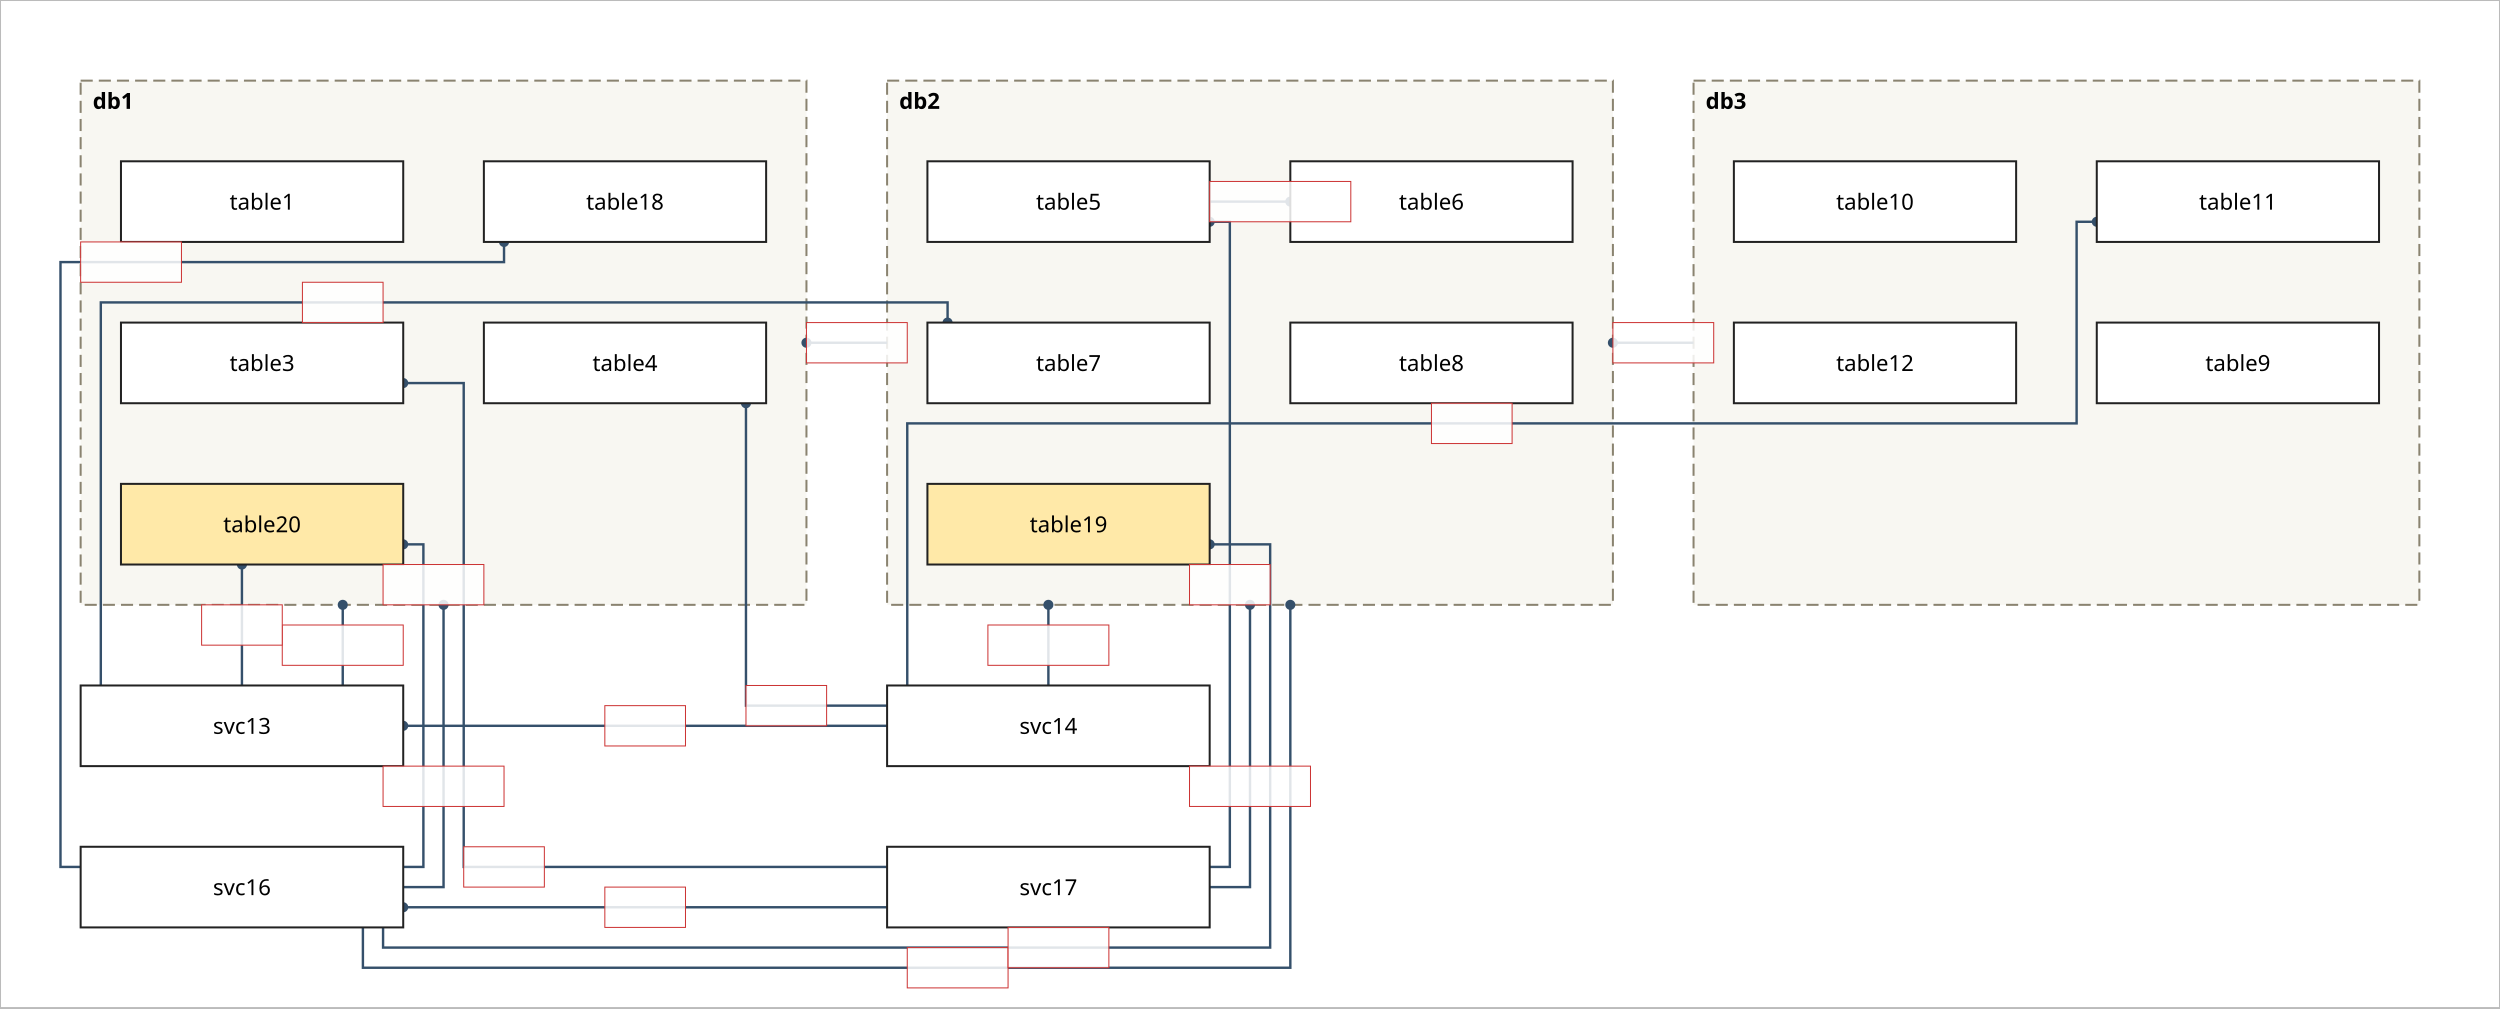
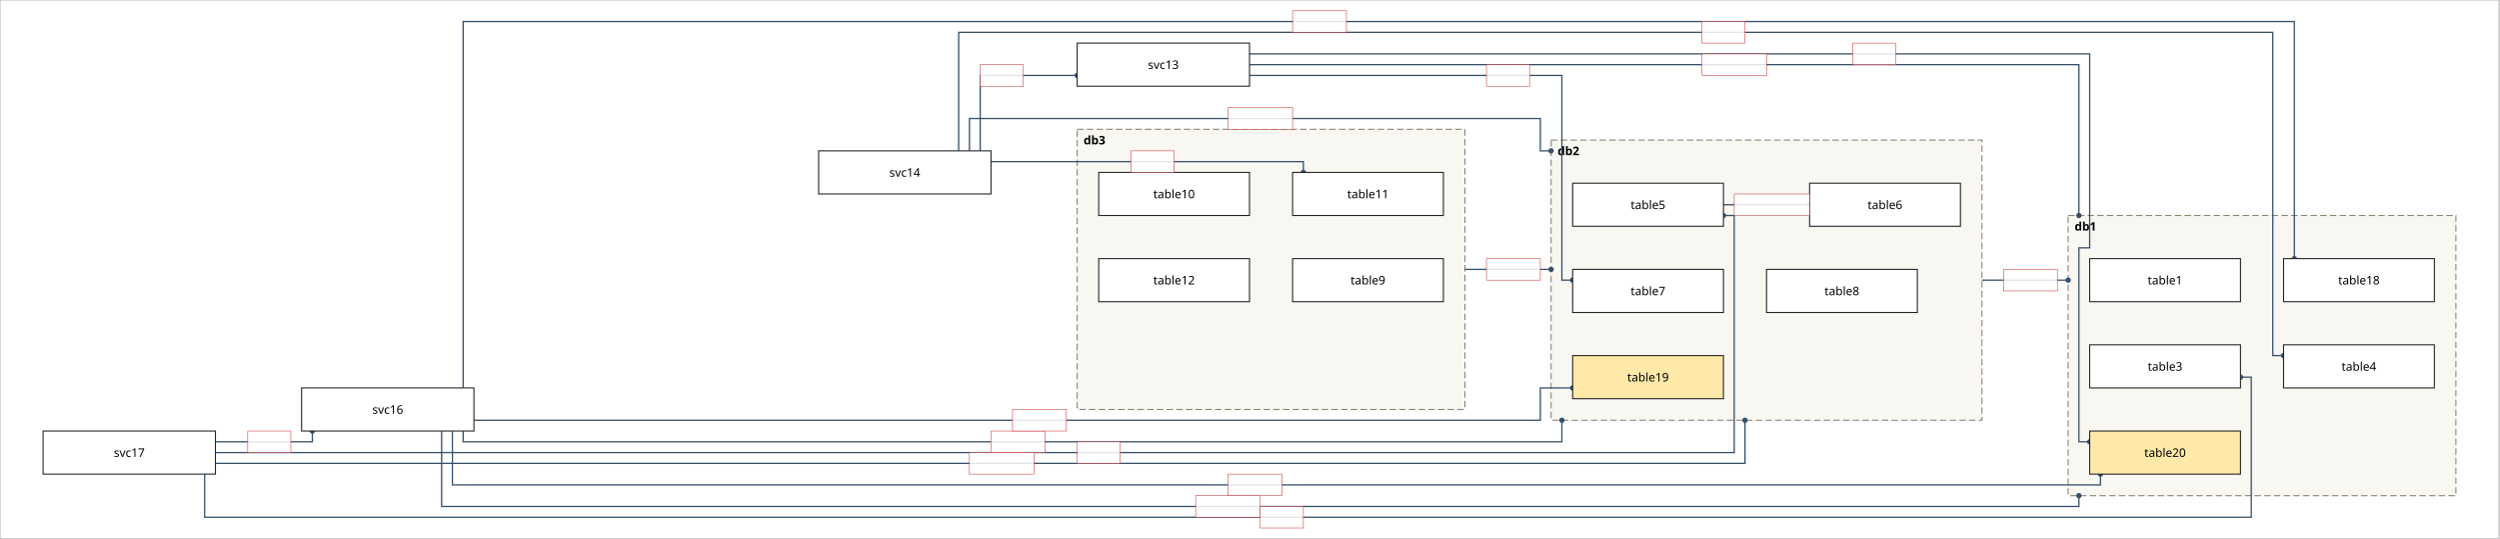
- <svg xmlns="http://www.w3.org/2000/svg" width="1240" height="500" viewBox="0 0 1240 500" font-family="sans-serif" font-size="11">
+ <svg xmlns="http://www.w3.org/2000/svg" width="2320" height="500" viewBox="0 0 2320 500" font-family="sans-serif" font-size="11">
  <rect width="100%" height="100%" fill="#fff" stroke="#bbb" />
-   <rect x="40" y="40" width="360" height="260" fill="#f3f1ea" fill-opacity="0.6" stroke="#8a8370" stroke-dasharray="6 3" />
-   <text x="46" y="54" font-weight="bold">db1</text>
-   <rect x="440" y="40" width="360" height="260" fill="#f3f1ea" fill-opacity="0.6" stroke="#8a8370" stroke-dasharray="6 3" />
-   <text x="446" y="54" font-weight="bold">db2</text>
-   <rect x="840" y="40" width="360" height="260" fill="#f3f1ea" fill-opacity="0.6" stroke="#8a8370" stroke-dasharray="6 3" />
-   <text x="846" y="54" font-weight="bold">db3</text>
-   <polyline points="600,100 640,100" fill="none" stroke="#35506b" stroke-width="1.2" />
-   <circle cx="640" cy="100" r="2.5" fill="#35506b" />
-   <polyline points="440,170 400,170" fill="none" stroke="#35506b" stroke-width="1.2" />
-   <circle cx="400" cy="170" r="2.5" fill="#35506b" />
-   <polyline points="840,170 800,170" fill="none" stroke="#35506b" stroke-width="1.2" />
-   <circle cx="800" cy="170" r="2.5" fill="#35506b" />
-   <polyline points="170,340 170,300" fill="none" stroke="#35506b" stroke-width="1.2" />
-   <circle cx="170" cy="300" r="2.5" fill="#35506b" />
-   <polyline points="120,340 120,280" fill="none" stroke="#35506b" stroke-width="1.2" />
-   <circle cx="120" cy="280" r="2.5" fill="#35506b" />
-   <polyline points="50,340 50,150 470,150 470,160" fill="none" stroke="#35506b" stroke-width="1.2" />
-   <circle cx="470" cy="160" r="2.5" fill="#35506b" />
-   <polyline points="440,350 370,350 370,200" fill="none" stroke="#35506b" stroke-width="1.2" />
-   <circle cx="370" cy="200" r="2.5" fill="#35506b" />
-   <polyline points="520,340 520,300" fill="none" stroke="#35506b" stroke-width="1.2" />
-   <circle cx="520" cy="300" r="2.5" fill="#35506b" />
-   <polyline points="450,340 450,210 1030,210 1030,110 1040,110" fill="none" stroke="#35506b" stroke-width="1.2" />
-   <circle cx="1040" cy="110" r="2.5" fill="#35506b" />
-   <polyline points="440,360 200,360" fill="none" stroke="#35506b" stroke-width="1.2" />
-   <circle cx="200" cy="360" r="2.5" fill="#35506b" />
-   <polyline points="200,440 220,440 220,300" fill="none" stroke="#35506b" stroke-width="1.2" />
-   <circle cx="220" cy="300" r="2.5" fill="#35506b" />
-   <polyline points="40,430 30,430 30,130 250,130 250,120" fill="none" stroke="#35506b" stroke-width="1.2" />
-   <circle cx="250" cy="120" r="2.5" fill="#35506b" />
-   <polyline points="200,430 210,430 210,270 200,270" fill="none" stroke="#35506b" stroke-width="1.2" />
-   <circle cx="200" cy="270" r="2.5" fill="#35506b" />
-   <polyline points="180,460 180,480 640,480 640,300" fill="none" stroke="#35506b" stroke-width="1.2" />
-   <circle cx="640" cy="300" r="2.5" fill="#35506b" />
-   <polyline points="190,460 190,470 630,470 630,270 600,270" fill="none" stroke="#35506b" stroke-width="1.2" />
-   <circle cx="600" cy="270" r="2.5" fill="#35506b" />
-   <polyline points="440,430 230,430 230,190 200,190" fill="none" stroke="#35506b" stroke-width="1.2" />
-   <circle cx="200" cy="190" r="2.5" fill="#35506b" />
-   <polyline points="600,440 620,440 620,300" fill="none" stroke="#35506b" stroke-width="1.2" />
-   <circle cx="620" cy="300" r="2.5" fill="#35506b" />
-   <polyline points="600,430 610,430 610,110 600,110" fill="none" stroke="#35506b" stroke-width="1.2" />
-   <circle cx="600" cy="110" r="2.5" fill="#35506b" />
-   <polyline points="440,450 200,450" fill="none" stroke="#35506b" stroke-width="1.2" />
-   <circle cx="200" cy="450" r="2.5" fill="#35506b" />
-   <rect x="60" y="80" width="140" height="40" fill="#fff" stroke="#222" />
-   <text x="130" y="104" text-anchor="middle">table1</text>
-   <rect x="240" y="80" width="140" height="40" fill="#fff" stroke="#222" />
-   <text x="310" y="104" text-anchor="middle">table18</text>
-   <rect x="60" y="240" width="140" height="40" fill="#ffe9a8" stroke="#222" />
-   <text x="130" y="264" text-anchor="middle">table20</text>
-   <rect x="60" y="160" width="140" height="40" fill="#fff" stroke="#222" />
-   <text x="130" y="184" text-anchor="middle">table3</text>
-   <rect x="240" y="160" width="140" height="40" fill="#fff" stroke="#222" />
-   <text x="310" y="184" text-anchor="middle">table4</text>
-   <rect x="460" y="240" width="140" height="40" fill="#ffe9a8" stroke="#222" />
-   <text x="530" y="264" text-anchor="middle">table19</text>
-   <rect x="460" y="80" width="140" height="40" fill="#fff" stroke="#222" />
-   <text x="530" y="104" text-anchor="middle">table5</text>
-   <rect x="640" y="80" width="140" height="40" fill="#fff" stroke="#222" />
-   <text x="710" y="104" text-anchor="middle">table6</text>
-   <rect x="460" y="160" width="140" height="40" fill="#fff" stroke="#222" />
-   <text x="530" y="184" text-anchor="middle">table7</text>
-   <rect x="640" y="160" width="140" height="40" fill="#fff" stroke="#222" />
-   <text x="710" y="184" text-anchor="middle">table8</text>
-   <rect x="860" y="80" width="140" height="40" fill="#fff" stroke="#222" />
-   <text x="930" y="104" text-anchor="middle">table10</text>
-   <rect x="1040" y="80" width="140" height="40" fill="#fff" stroke="#222" />
-   <text x="1110" y="104" text-anchor="middle">table11</text>
-   <rect x="860" y="160" width="140" height="40" fill="#fff" stroke="#222" />
-   <text x="930" y="184" text-anchor="middle">table12</text>
-   <rect x="1040" y="160" width="140" height="40" fill="#fff" stroke="#222" />
-   <text x="1110" y="184" text-anchor="middle">table9</text>
-   <rect x="40" y="340" width="160" height="40" fill="#fff" stroke="#222" />
-   <text x="120" y="364" text-anchor="middle">svc13</text>
-   <rect x="440" y="340" width="160" height="40" fill="#fff" stroke="#222" />
-   <text x="520" y="364" text-anchor="middle">svc14</text>
-   <rect x="40" y="420" width="160" height="40" fill="#fff" stroke="#222" />
-   <text x="120" y="444" text-anchor="middle">svc16</text>
-   <rect x="440" y="420" width="160" height="40" fill="#fff" stroke="#222" />
-   <text x="520" y="444" text-anchor="middle">svc17</text>
-   <rect x="600" y="90" width="70" height="20" fill="#fff" fill-opacity="0.85" stroke="#c33" stroke-width="0.5" />
-   <rect x="400" y="160" width="50" height="20" fill="#fff" fill-opacity="0.85" stroke="#c33" stroke-width="0.5" />
-   <rect x="800" y="160" width="50" height="20" fill="#fff" fill-opacity="0.85" stroke="#c33" stroke-width="0.5" />
-   <rect x="140" y="310" width="60" height="20" fill="#fff" fill-opacity="0.85" stroke="#c33" stroke-width="0.5" />
-   <rect x="100" y="300" width="40" height="20" fill="#fff" fill-opacity="0.85" stroke="#c33" stroke-width="0.5" />
-   <rect x="150" y="140" width="40" height="20" fill="#fff" fill-opacity="0.85" stroke="#c33" stroke-width="0.5" />
-   <rect x="370" y="340" width="40" height="20" fill="#fff" fill-opacity="0.85" stroke="#c33" stroke-width="0.5" />
-   <rect x="490" y="310" width="60" height="20" fill="#fff" fill-opacity="0.85" stroke="#c33" stroke-width="0.5" />
-   <rect x="710" y="200" width="40" height="20" fill="#fff" fill-opacity="0.85" stroke="#c33" stroke-width="0.5" />
-   <rect x="300" y="350" width="40" height="20" fill="#fff" fill-opacity="0.85" stroke="#c33" stroke-width="0.5" />
-   <rect x="190" y="380" width="60" height="20" fill="#fff" fill-opacity="0.85" stroke="#c33" stroke-width="0.5" />
-   <rect x="40" y="120" width="50" height="20" fill="#fff" fill-opacity="0.85" stroke="#c33" stroke-width="0.5" />
-   <rect x="190" y="280" width="50" height="20" fill="#fff" fill-opacity="0.85" stroke="#c33" stroke-width="0.5" />
-   <rect x="450" y="470" width="50" height="20" fill="#fff" fill-opacity="0.85" stroke="#c33" stroke-width="0.5" />
-   <rect x="500" y="460" width="50" height="20" fill="#fff" fill-opacity="0.85" stroke="#c33" stroke-width="0.5" />
-   <rect x="230" y="420" width="40" height="20" fill="#fff" fill-opacity="0.85" stroke="#c33" stroke-width="0.5" />
-   <rect x="590" y="380" width="60" height="20" fill="#fff" fill-opacity="0.85" stroke="#c33" stroke-width="0.5" />
-   <rect x="590" y="280" width="40" height="20" fill="#fff" fill-opacity="0.85" stroke="#c33" stroke-width="0.5" />
-   <rect x="300" y="440" width="40" height="20" fill="#fff" fill-opacity="0.85" stroke="#c33" stroke-width="0.5" />
+   <rect x="1920" y="200" width="360" height="260" fill="#f3f1ea" fill-opacity="0.6" stroke="#8a8370" stroke-dasharray="6 3" />
+   <text x="1926" y="214" font-weight="bold">db1</text>
+   <rect x="1440" y="130" width="400" height="260" fill="#f3f1ea" fill-opacity="0.6" stroke="#8a8370" stroke-dasharray="6 3" />
+   <text x="1446" y="144" font-weight="bold">db2</text>
+   <rect x="1000" y="120" width="360" height="260" fill="#f3f1ea" fill-opacity="0.6" stroke="#8a8370" stroke-dasharray="6 3" />
+   <text x="1006" y="134" font-weight="bold">db3</text>
+   <polyline points="1600,190 1680,190" fill="none" stroke="#35506b" stroke-width="1.2" />
+   <circle cx="1680" cy="190" r="2.5" fill="#35506b" />
+   <polyline points="1840,260 1920,260" fill="none" stroke="#35506b" stroke-width="1.2" />
+   <circle cx="1920" cy="260" r="2.5" fill="#35506b" />
+   <polyline points="1360,250 1440,250" fill="none" stroke="#35506b" stroke-width="1.2" />
+   <circle cx="1440" cy="250" r="2.5" fill="#35506b" />
+   <polyline points="1160,60 1930,60 1930,200" fill="none" stroke="#35506b" stroke-width="1.2" />
+   <circle cx="1930" cy="200" r="2.5" fill="#35506b" />
+   <polyline points="1160,50 1940,50 1940,230 1930,230 1930,410 1940,410" fill="none" stroke="#35506b" stroke-width="1.2" />
+   <circle cx="1940" cy="410" r="2.5" fill="#35506b" />
+   <polyline points="1160,70 1450,70 1450,260 1460,260" fill="none" stroke="#35506b" stroke-width="1.2" />
+   <circle cx="1460" cy="260" r="2.5" fill="#35506b" />
+   <polyline points="890,140 890,30 2110,30 2110,330 2120,330" fill="none" stroke="#35506b" stroke-width="1.2" />
+   <circle cx="2120" cy="330" r="2.5" fill="#35506b" />
+   <polyline points="900,140 900,110 1430,110 1430,140 1440,140" fill="none" stroke="#35506b" stroke-width="1.2" />
+   <circle cx="1440" cy="140" r="2.5" fill="#35506b" />
+   <polyline points="920,150 1210,150 1210,160" fill="none" stroke="#35506b" stroke-width="1.2" />
+   <circle cx="1210" cy="160" r="2.5" fill="#35506b" />
+   <polyline points="910,140 910,70 1000,70" fill="none" stroke="#35506b" stroke-width="1.2" />
+   <circle cx="1000" cy="70" r="2.5" fill="#35506b" />
+   <polyline points="410,400 410,470 1930,470 1930,460" fill="none" stroke="#35506b" stroke-width="1.2" />
+   <circle cx="1930" cy="460" r="2.5" fill="#35506b" />
+   <polyline points="430,360 430,20 2130,20 2130,240" fill="none" stroke="#35506b" stroke-width="1.2" />
+   <circle cx="2130" cy="240" r="2.5" fill="#35506b" />
+   <polyline points="420,400 420,450 1950,450 1950,440" fill="none" stroke="#35506b" stroke-width="1.2" />
+   <circle cx="1950" cy="440" r="2.5" fill="#35506b" />
+   <polyline points="430,400 430,410 1450,410 1450,390" fill="none" stroke="#35506b" stroke-width="1.2" />
+   <circle cx="1450" cy="390" r="2.5" fill="#35506b" />
+   <polyline points="440,390 1430,390 1430,360 1460,360" fill="none" stroke="#35506b" stroke-width="1.2" />
+   <circle cx="1460" cy="360" r="2.5" fill="#35506b" />
+   <polyline points="190,440 190,480 2090,480 2090,350 2080,350" fill="none" stroke="#35506b" stroke-width="1.2" />
+   <circle cx="2080" cy="350" r="2.5" fill="#35506b" />
+   <polyline points="200,430 1620,430 1620,390" fill="none" stroke="#35506b" stroke-width="1.2" />
+   <circle cx="1620" cy="390" r="2.5" fill="#35506b" />
+   <polyline points="200,420 1610,420 1610,200 1600,200" fill="none" stroke="#35506b" stroke-width="1.2" />
+   <circle cx="1600" cy="200" r="2.5" fill="#35506b" />
+   <polyline points="200,410 290,410 290,400" fill="none" stroke="#35506b" stroke-width="1.2" />
+   <circle cx="290" cy="400" r="2.5" fill="#35506b" />
+   <rect x="1940" y="240" width="140" height="40" fill="#fff" stroke="#222" />
+   <text x="2010" y="264" text-anchor="middle">table1</text>
+   <rect x="2120" y="240" width="140" height="40" fill="#fff" stroke="#222" />
+   <text x="2190" y="264" text-anchor="middle">table18</text>
+   <rect x="1940" y="400" width="140" height="40" fill="#ffe9a8" stroke="#222" />
+   <text x="2010" y="424" text-anchor="middle">table20</text>
+   <rect x="1940" y="320" width="140" height="40" fill="#fff" stroke="#222" />
+   <text x="2010" y="344" text-anchor="middle">table3</text>
+   <rect x="2120" y="320" width="140" height="40" fill="#fff" stroke="#222" />
+   <text x="2190" y="344" text-anchor="middle">table4</text>
+   <rect x="1460" y="330" width="140" height="40" fill="#ffe9a8" stroke="#222" />
+   <text x="1530" y="354" text-anchor="middle">table19</text>
+   <rect x="1460" y="170" width="140" height="40" fill="#fff" stroke="#222" />
+   <text x="1530" y="194" text-anchor="middle">table5</text>
+   <rect x="1680" y="170" width="140" height="40" fill="#fff" stroke="#222" />
+   <text x="1750" y="194" text-anchor="middle">table6</text>
+   <rect x="1460" y="250" width="140" height="40" fill="#fff" stroke="#222" />
+   <text x="1530" y="274" text-anchor="middle">table7</text>
+   <rect x="1640" y="250" width="140" height="40" fill="#fff" stroke="#222" />
+   <text x="1710" y="274" text-anchor="middle">table8</text>
+   <rect x="1020" y="160" width="140" height="40" fill="#fff" stroke="#222" />
+   <text x="1090" y="184" text-anchor="middle">table10</text>
+   <rect x="1200" y="160" width="140" height="40" fill="#fff" stroke="#222" />
+   <text x="1270" y="184" text-anchor="middle">table11</text>
+   <rect x="1020" y="240" width="140" height="40" fill="#fff" stroke="#222" />
+   <text x="1090" y="264" text-anchor="middle">table12</text>
+   <rect x="1200" y="240" width="140" height="40" fill="#fff" stroke="#222" />
+   <text x="1270" y="264" text-anchor="middle">table9</text>
+   <rect x="1000" y="40" width="160" height="40" fill="#fff" stroke="#222" />
+   <text x="1080" y="64" text-anchor="middle">svc13</text>
+   <rect x="760" y="140" width="160" height="40" fill="#fff" stroke="#222" />
+   <text x="840" y="164" text-anchor="middle">svc14</text>
+   <rect x="280" y="360" width="160" height="40" fill="#fff" stroke="#222" />
+   <text x="360" y="384" text-anchor="middle">svc16</text>
+   <rect x="40" y="400" width="160" height="40" fill="#fff" stroke="#222" />
+   <text x="120" y="424" text-anchor="middle">svc17</text>
+   <rect x="1610" y="180" width="70" height="20" fill="#fff" fill-opacity="0.85" stroke="#c33" stroke-width="0.5" />
+   <rect x="1860" y="250" width="50" height="20" fill="#fff" fill-opacity="0.85" stroke="#c33" stroke-width="0.5" />
+   <rect x="1380" y="240" width="50" height="20" fill="#fff" fill-opacity="0.85" stroke="#c33" stroke-width="0.5" />
+   <rect x="1580" y="50" width="60" height="20" fill="#fff" fill-opacity="0.85" stroke="#c33" stroke-width="0.5" />
+   <rect x="1720" y="40" width="40" height="20" fill="#fff" fill-opacity="0.85" stroke="#c33" stroke-width="0.5" />
+   <rect x="1380" y="60" width="40" height="20" fill="#fff" fill-opacity="0.85" stroke="#c33" stroke-width="0.5" />
+   <rect x="1580" y="20" width="40" height="20" fill="#fff" fill-opacity="0.85" stroke="#c33" stroke-width="0.5" />
+   <rect x="1140" y="100" width="60" height="20" fill="#fff" fill-opacity="0.85" stroke="#c33" stroke-width="0.5" />
+   <rect x="1050" y="140" width="40" height="20" fill="#fff" fill-opacity="0.85" stroke="#c33" stroke-width="0.5" />
+   <rect x="910" y="60" width="40" height="20" fill="#fff" fill-opacity="0.85" stroke="#c33" stroke-width="0.5" />
+   <rect x="1110" y="460" width="60" height="20" fill="#fff" fill-opacity="0.85" stroke="#c33" stroke-width="0.5" />
+   <rect x="1200" y="10" width="50" height="20" fill="#fff" fill-opacity="0.85" stroke="#c33" stroke-width="0.5" />
+   <rect x="1140" y="440" width="50" height="20" fill="#fff" fill-opacity="0.85" stroke="#c33" stroke-width="0.5" />
+   <rect x="920" y="400" width="50" height="20" fill="#fff" fill-opacity="0.85" stroke="#c33" stroke-width="0.5" />
+   <rect x="940" y="380" width="50" height="20" fill="#fff" fill-opacity="0.85" stroke="#c33" stroke-width="0.5" />
+   <rect x="1170" y="470" width="40" height="20" fill="#fff" fill-opacity="0.85" stroke="#c33" stroke-width="0.5" />
+   <rect x="900" y="420" width="60" height="20" fill="#fff" fill-opacity="0.85" stroke="#c33" stroke-width="0.5" />
+   <rect x="1000" y="410" width="40" height="20" fill="#fff" fill-opacity="0.85" stroke="#c33" stroke-width="0.5" />
+   <rect x="230" y="400" width="40" height="20" fill="#fff" fill-opacity="0.85" stroke="#c33" stroke-width="0.5" />
</svg>
